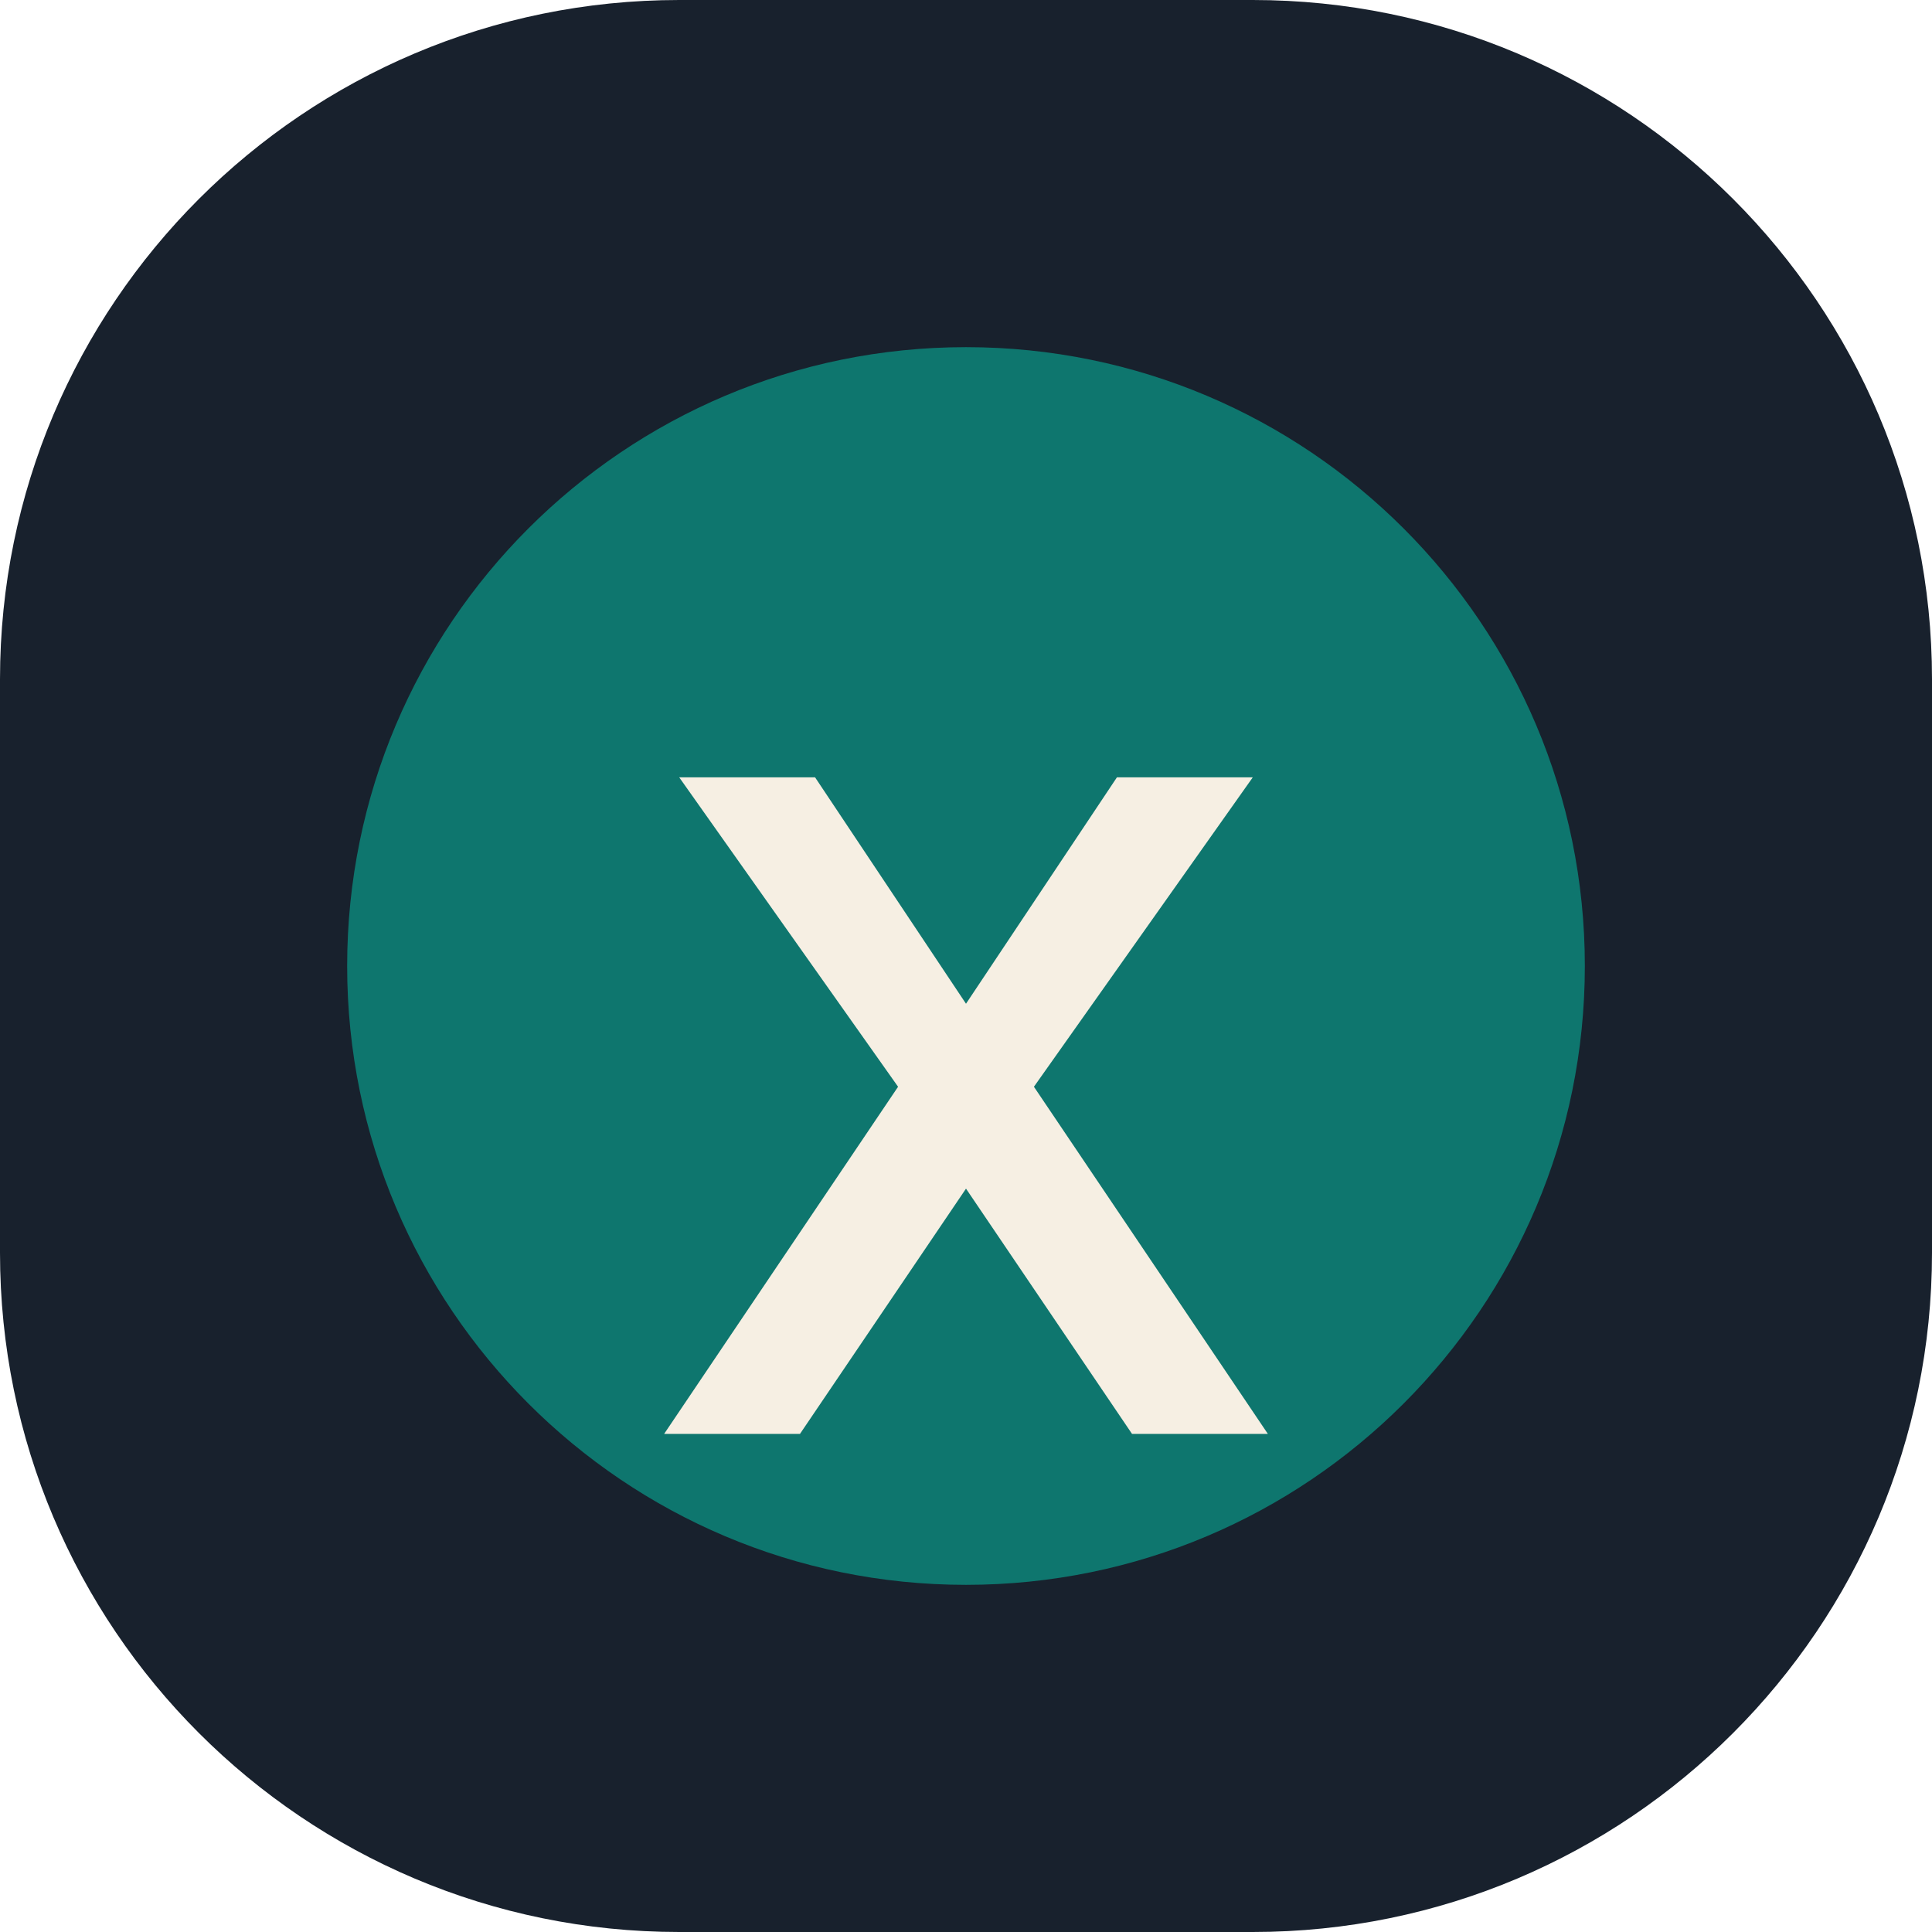
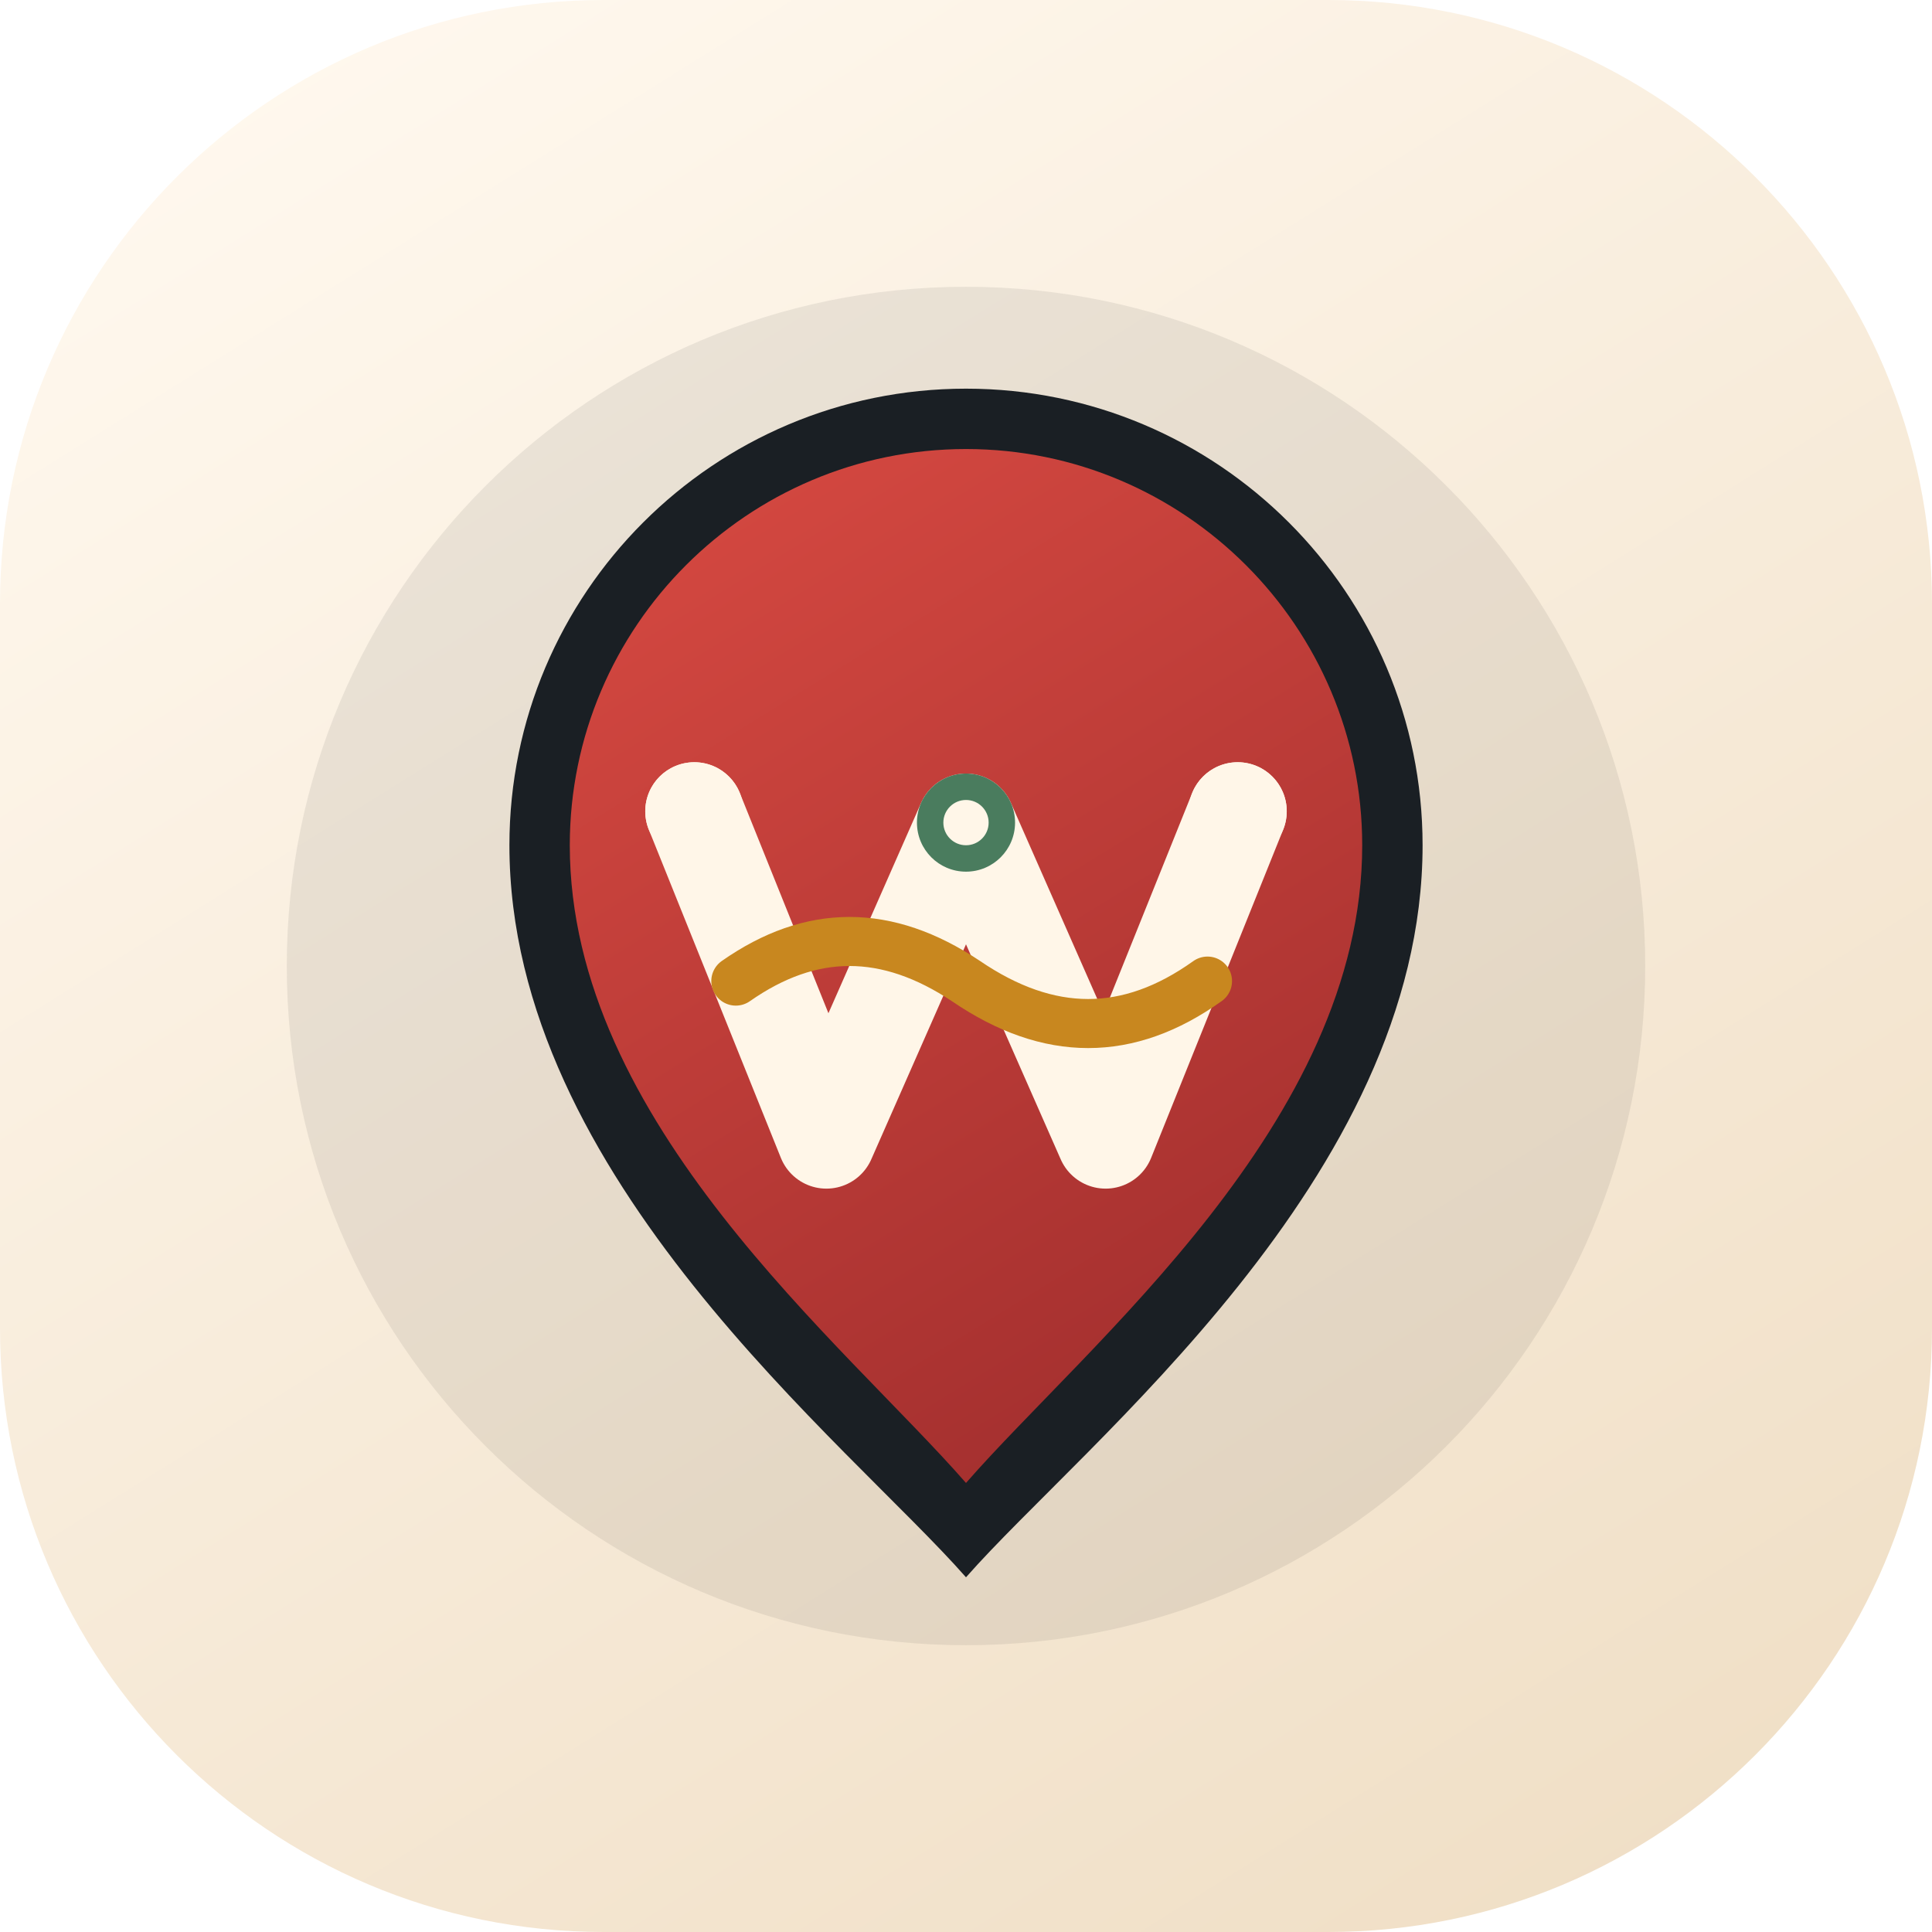
- <svg xmlns="http://www.w3.org/2000/svg" viewBox="0 0 512 512">
-   <rect width="512" height="512" rx="180" fill="#18212d" />
-   <circle cx="256" cy="256" r="164" fill="#0e766e" />
-   <path d="M180 206h36l40 60 40-60h36l-58 82 62 92h-36l-44-65-44 65h-36l62-92-58-82Z" fill="#f6efe3" />
+ <svg xmlns="http://www.w3.org/2000/svg" viewBox="0 0 512 512" role="img" aria-labelledby="title desc">
+   <defs>
+     <linearGradient id="paper" x1="96" y1="0" x2="416" y2="512" gradientUnits="userSpaceOnUse">
+       <stop offset="0" stop-color="#fff8ee" />
+       <stop offset="1" stop-color="#f0dfc6" />
+     </linearGradient>
+     <linearGradient id="pin" x1="168" y1="112" x2="344" y2="398" gradientUnits="userSpaceOnUse">
+       <stop offset="0" stop-color="#d84a42" />
+       <stop offset="1" stop-color="#9d2c2c" />
+     </linearGradient>
+   </defs>
+   <rect width="512" height="512" rx="160" fill="url(#paper)" />
+   <circle cx="256" cy="256" r="180" fill="#1a1f24" fill-opacity="0.08" />
+   <path d="M256 103c-66.8 0-121 54.2-121 121 0 88.2 89.8 158.5 121 194 31.2-35.5 121-105.8 121-194 0-66.8-54.2-121-121-121Z" fill="#1a1f24" />
+   <path d="M256 119c-57.9 0-105 47.1-105 105 0 73.5 72.8 132.1 105 169 32.2-36.9 105-95.5 105-169 0-57.9-47.1-105-105-105Z" fill="url(#pin)" />
+   <path d="M184 215l35 87 37-84 37 84 35-87" fill="none" stroke="#fff6e8" stroke-width="26" stroke-linecap="round" stroke-linejoin="round" />
+   <path d="M195 260c20-14 40-14 61 0 22 15 43 15 64 0" fill="none" stroke="#c8871f" stroke-width="13" stroke-linecap="round" />
+   <circle cx="184" cy="215" r="13" fill="#fff6e8" />
+   <circle cx="328" cy="215" r="13" fill="#fff6e8" />
+   <circle cx="256" cy="218" r="13" fill="#4a7c5e" />
+   <circle cx="256" cy="218" r="6" fill="#fff6e8" />
</svg>
